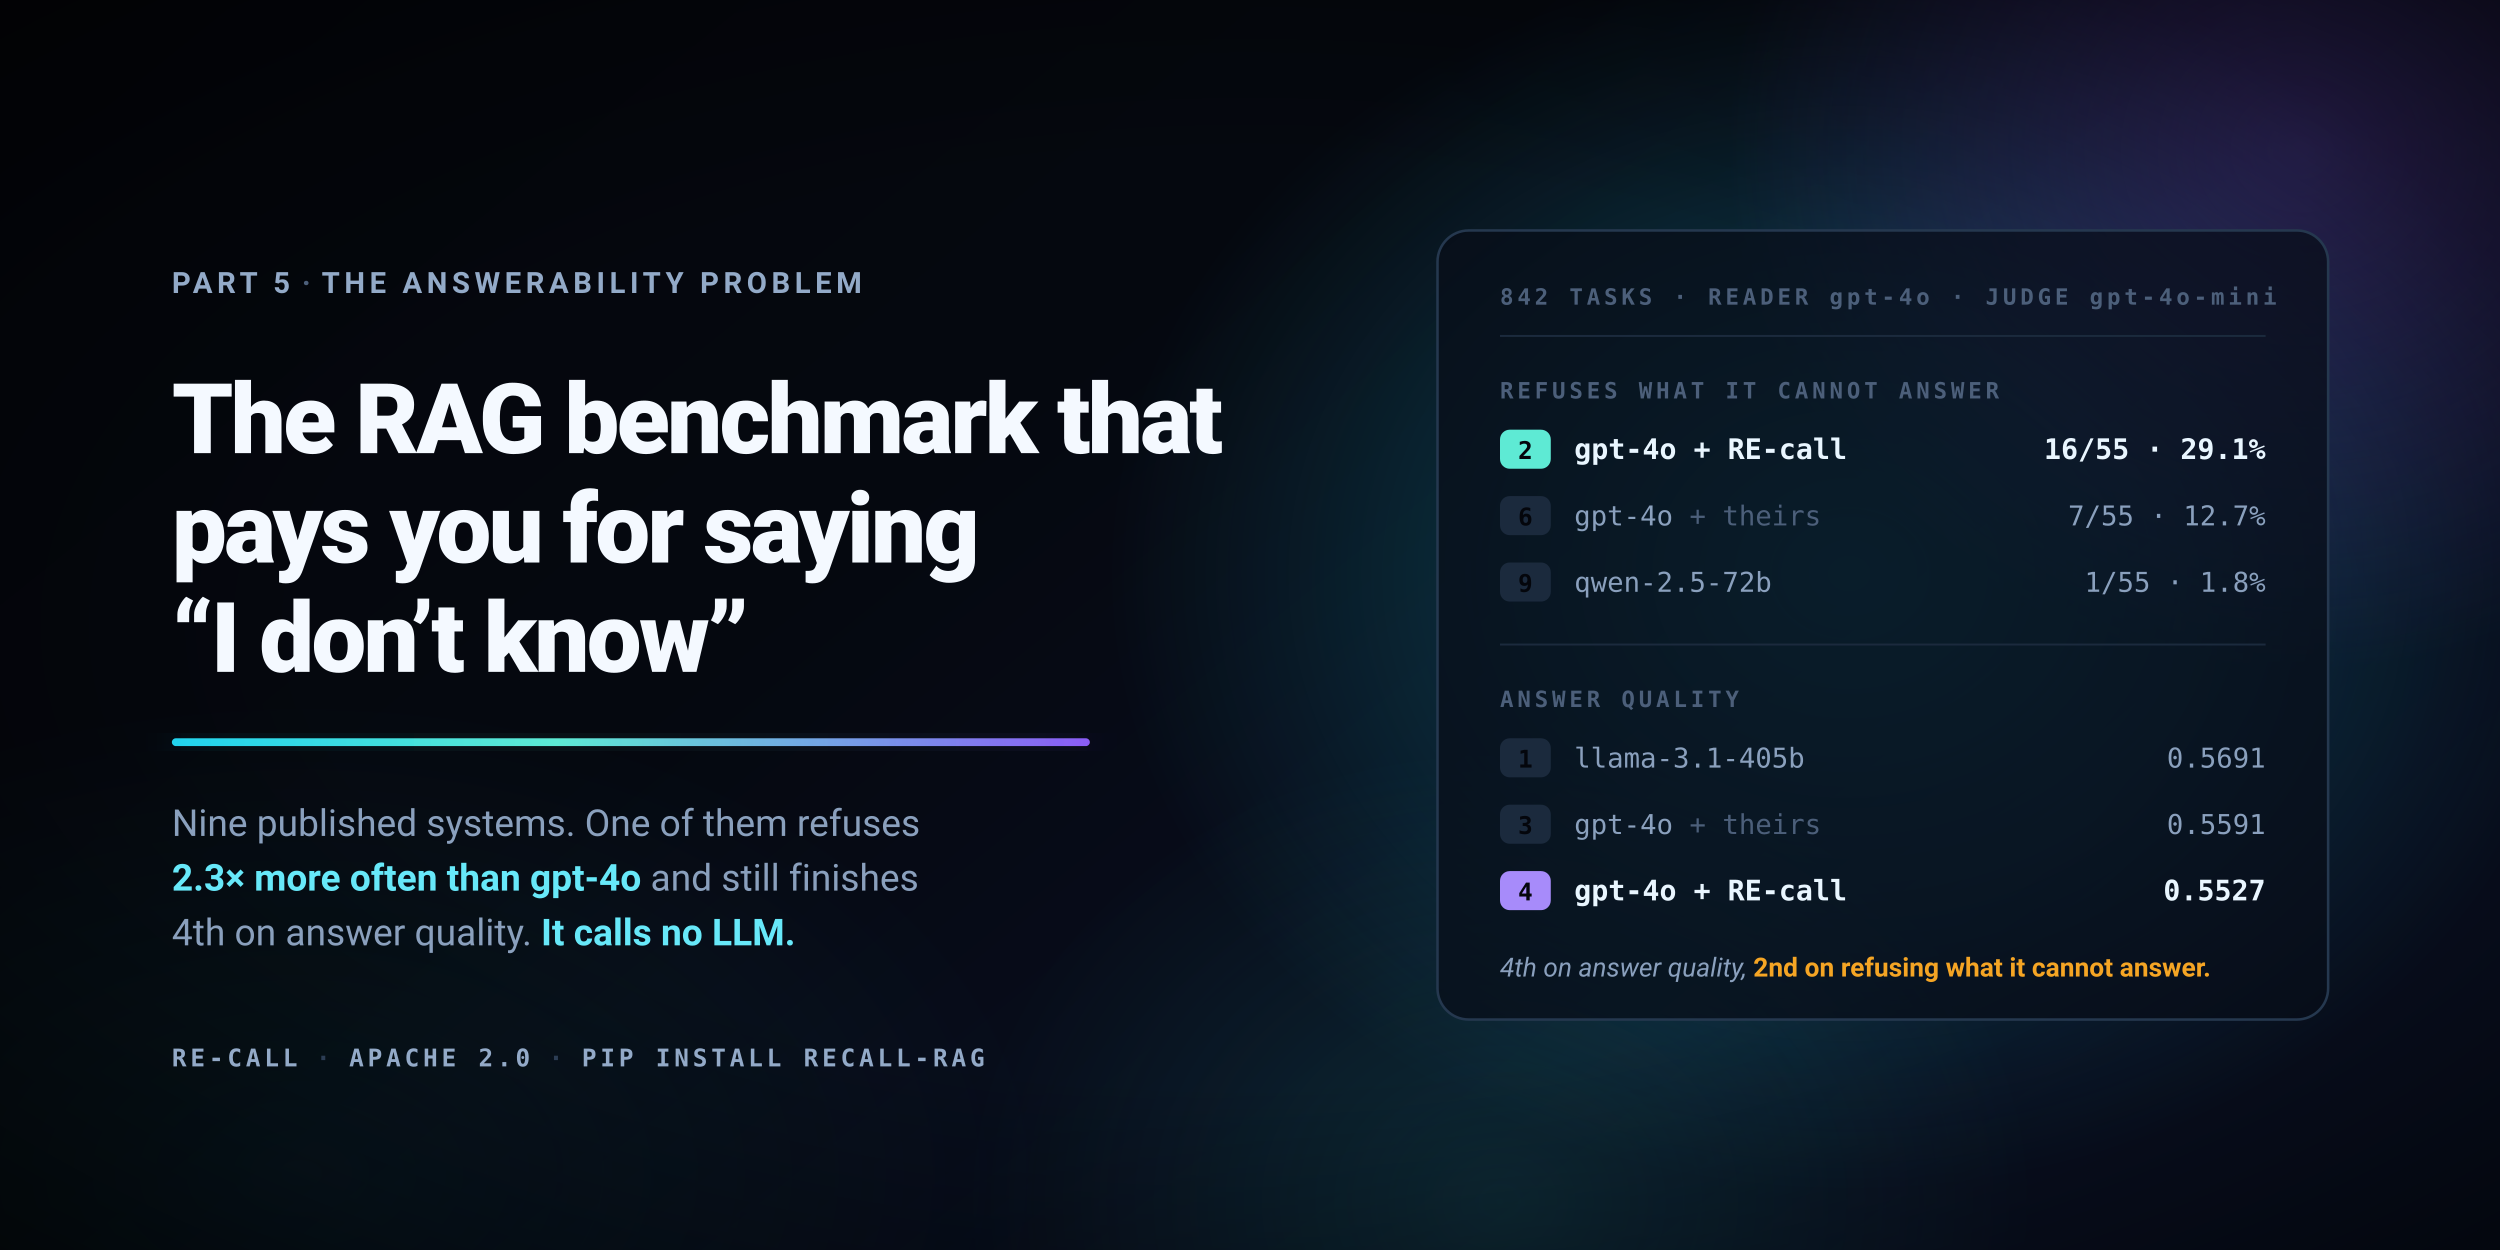
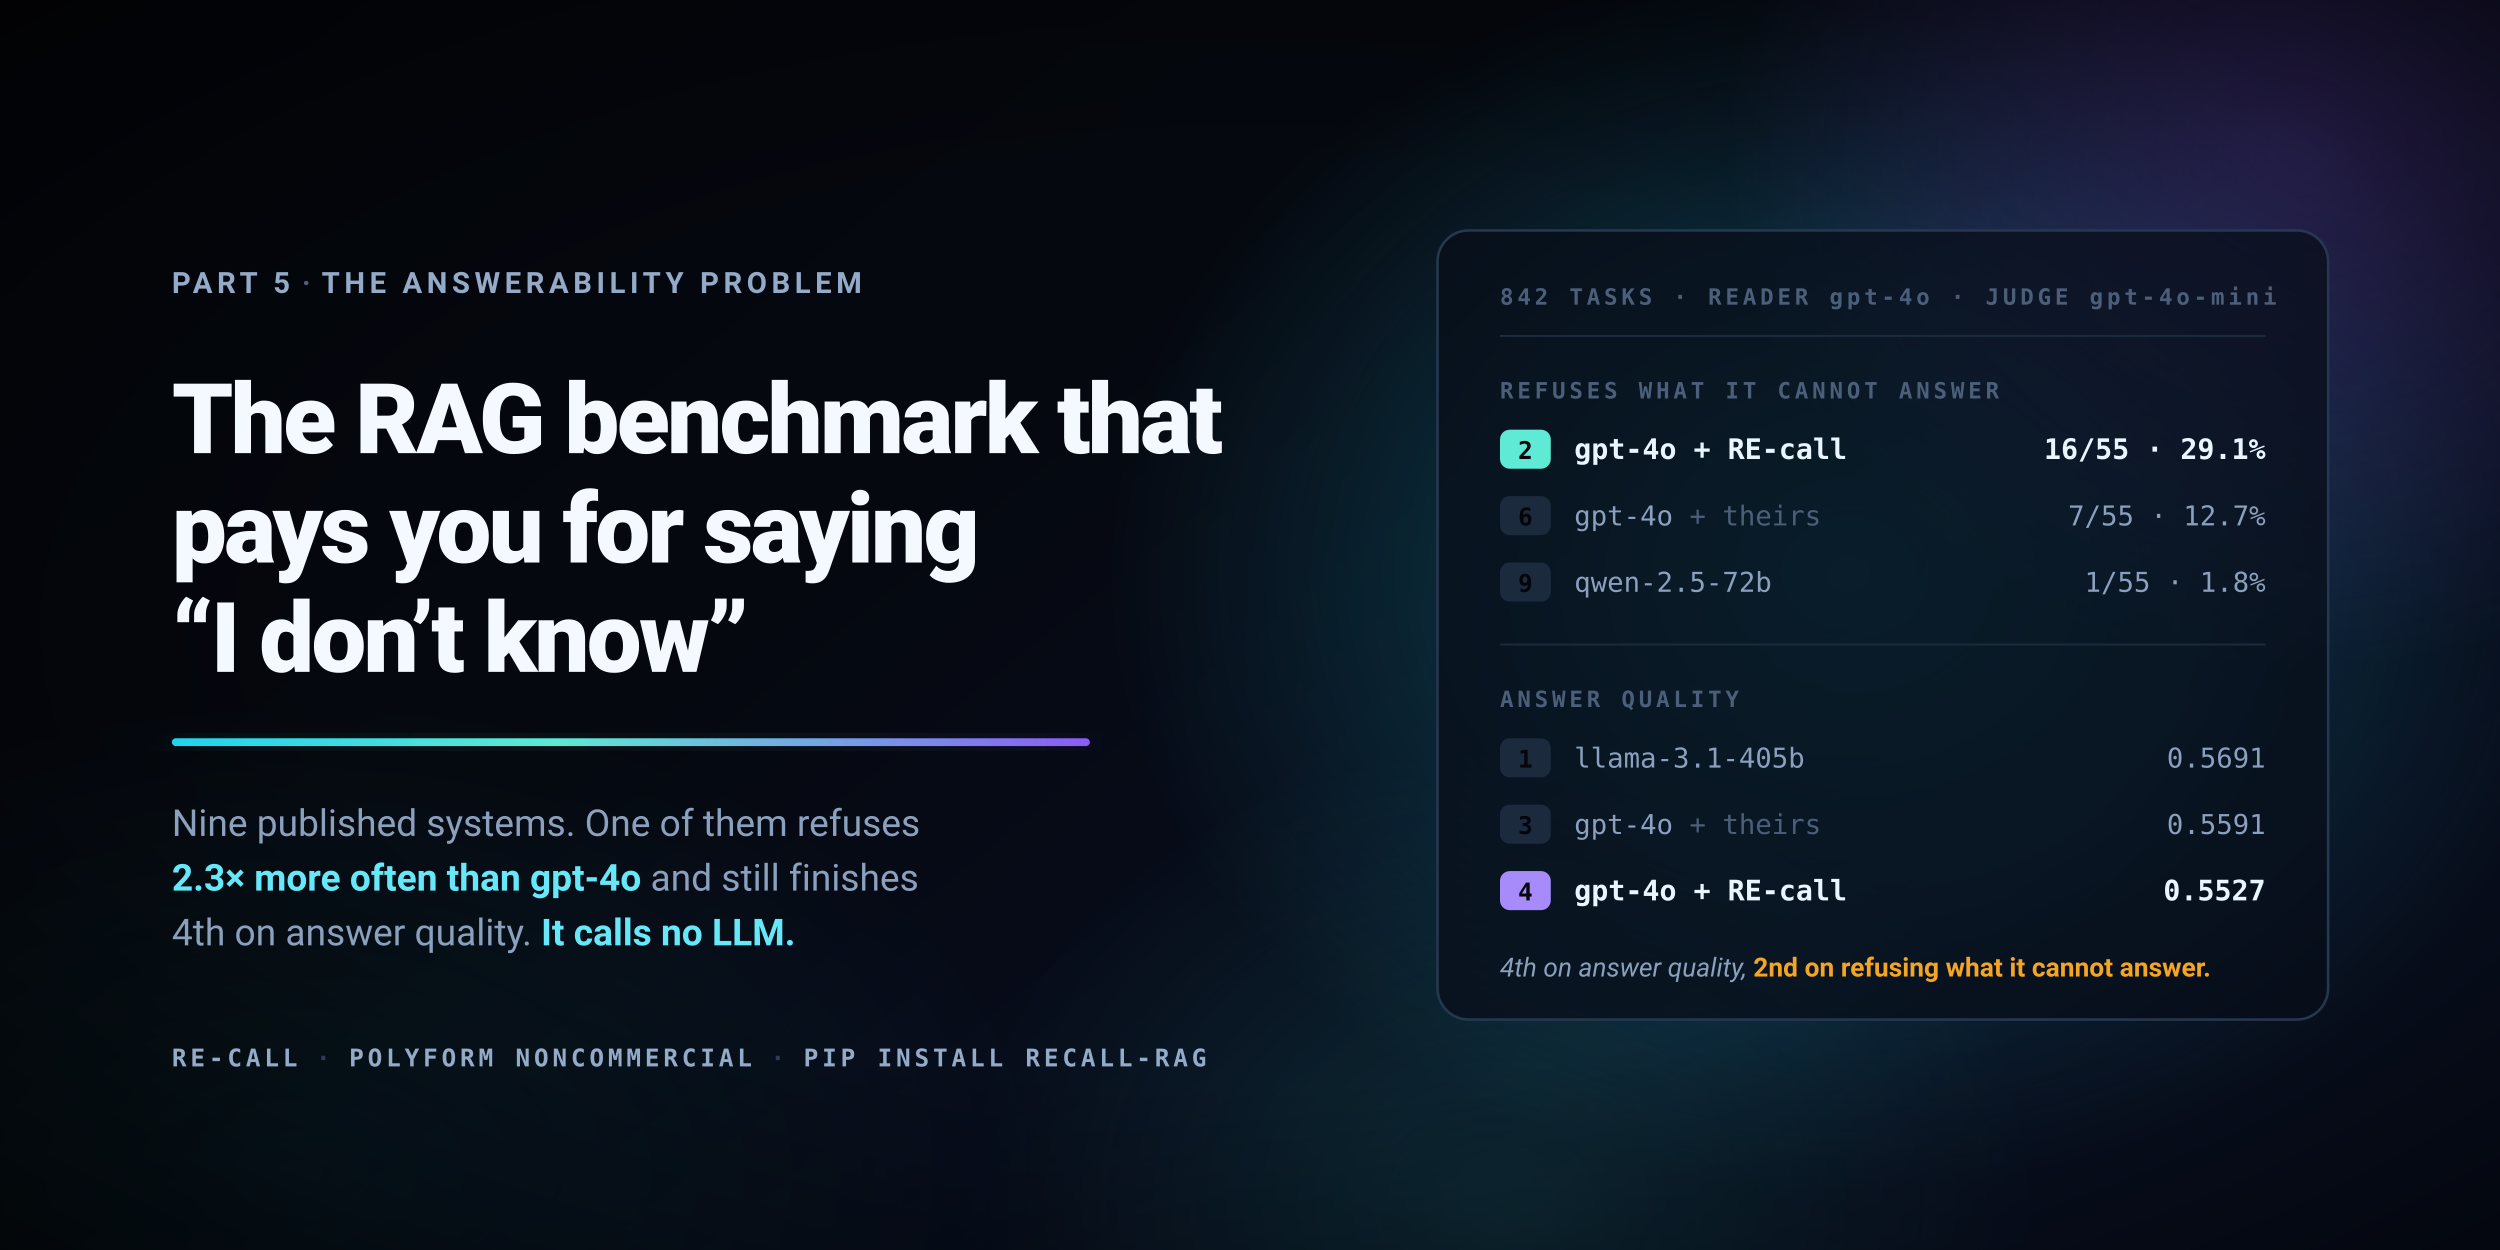
<svg xmlns="http://www.w3.org/2000/svg" viewBox="0 0 1280 640" width="1280" height="640" role="img" aria-labelledby="bt bd">
  <defs>
    <linearGradient id="bfield" x1="0" y1="0" x2="1" y2="0.62">
      <stop offset="0%" stop-color="#04060c" />
      <stop offset="44%" stop-color="#05080f" />
      <stop offset="68%" stop-color="#070c1a" />
      <stop offset="100%" stop-color="#0a1226" />
    </linearGradient>
    <radialGradient id="bCyan" cx="0.5" cy="0.5" r="0.5">
      <stop offset="0%" stop-color="#22d3ee" stop-opacity="0.30" />
      <stop offset="68%" stop-color="#22d3ee" stop-opacity="0" />
    </radialGradient>
    <radialGradient id="bViolet" cx="0.5" cy="0.5" r="0.5">
      <stop offset="0%" stop-color="#8b5cf6" stop-opacity="0.34" />
      <stop offset="70%" stop-color="#8b5cf6" stop-opacity="0" />
    </radialGradient>
    <radialGradient id="bTeal" cx="0.5" cy="0.5" r="0.5">
      <stop offset="0%" stop-color="#2dd4bf" stop-opacity="0.14" />
      <stop offset="72%" stop-color="#2dd4bf" stop-opacity="0" />
    </radialGradient>
    <radialGradient id="bVig" cx="0.5" cy="0.5" r="0.7">
      <stop offset="52%" stop-color="#000000" stop-opacity="0" />
      <stop offset="100%" stop-color="#000000" stop-opacity="0.62" />
    </radialGradient>
    <linearGradient id="brule" x1="0" y1="0" x2="1" y2="0">
      <stop offset="0%" stop-color="#22d3ee" />
      <stop offset="42%" stop-color="#5eead4" />
      <stop offset="100%" stop-color="#8b5cf6" />
    </linearGradient>
    <filter id="bglow" x="-60%" y="-60%" width="220%" height="220%">
      <feGaussianBlur stdDeviation="10" />
    </filter>
    <style>
      .sans { font-family:-apple-system,"Segoe UI",Roboto,Helvetica,Arial,sans-serif; }
      .mono { font-family:ui-monospace,"SF Mono","Cascadia Mono",Menlo,Consolas,monospace; }
      .kick { font-size:15px; font-weight:600; letter-spacing:.155em; fill:#93aac8; }
      .kdim { fill:#4c5f7a; }
      .h1   { font-size:50px; font-weight:800; letter-spacing:-.028em; fill:#f4f9ff; }
      .sub  { font-size:19px; font-weight:400; fill:#8aa0bd; }
      .subb { font-weight:700; fill:#67e8f9; }
      .cardK{ font-size:11.5px; font-weight:700; letter-spacing:.17em; fill:#4c5f7a; }
      .rowL { font-size:14px; fill:#8aa0bd; }
      .rowV { font-size:14.5px; font-weight:700; fill:#e9f6ff; }
      .rank { font-size:12.5px; font-weight:700; fill:#04060c; }
      .claim{ font-size:13.5px; font-style:italic; fill:#8aa0bd; }
    </style>
  </defs>
  <rect width="1280" height="640" fill="url(#bfield)" />
  <ellipse cx="947" cy="294" rx="560" ry="460" fill="url(#bCyan)" />
  <ellipse cx="1178" cy="77" rx="420" ry="380" fill="url(#bViolet)" />
  <ellipse cx="768" cy="614" rx="380" ry="320" fill="url(#bTeal)" />
  <ellipse cx="154" cy="602" rx="560" ry="360" fill="url(#bCyan)" opacity=".25" />
  <rect width="1280" height="640" fill="url(#bVig)" />
  <text x="88" y="150" class="sans kick">PART 5 <tspan class="kdim">·</tspan> THE ANSWERABILITY PROBLEM</text>
  <text x="88" y="232" class="sans h1">The RAG benchmark that</text>
  <text x="88" y="288" class="sans h1">pays you for saying</text>
  <text x="88" y="344" class="sans h1">“I don’t know”</text>
  <rect x="88" y="378" width="470" height="4" rx="2" fill="url(#brule)" />
  <rect x="88" y="378" width="470" height="4" rx="2" fill="url(#brule)" filter="url(#bglow)" opacity=".75" />
  <text x="88" y="428" class="sans sub">Nine published systems. One of them refuses</text>
  <text x="88" y="456" class="sans sub">
    <tspan class="subb">2.3× more often than gpt-4o</tspan> and still finishes</text>
  <text x="88" y="484" class="sans sub">4th on answer quality. <tspan class="subb">It calls no LLM.</tspan>
  </text>
-   <text x="88" y="546" class="mono kick" fill="#4c5f7a" style="font-size:12.5px">RE‑CALL <tspan fill="#2c3d54">·</tspan> APACHE 2.0 <tspan fill="#2c3d54">·</tspan> PIP INSTALL RECALL‑RAG</text>
+   <text x="88" y="546" class="mono kick" fill="#4c5f7a" style="font-size:12.5px">RE‑CALL <tspan fill="#2c3d54">·</tspan> POLYFORM NONCOMMERCIAL <tspan fill="#2c3d54">·</tspan> PIP INSTALL RECALL‑RAG</text>
  <rect x="736" y="118" width="456" height="404" rx="16" fill="#070d18" fill-opacity=".72" stroke="#25384f" stroke-width="1.3" />
  <text x="768" y="156" class="mono cardK">842 TASKS · READER gpt-4o · JUDGE gpt-4o-mini</text>
  <line x1="768" y1="172" x2="1160" y2="172" stroke="#1b2a3d" />
  <text x="768" y="204" class="mono cardK" fill="#5eead4">REFUSES WHAT IT CANNOT ANSWER</text>
  <rect x="768" y="220" width="26" height="20" rx="5" fill="#5eead4" />
  <text x="781" y="235" class="mono rank" text-anchor="middle">2</text>
  <text x="806" y="235" class="mono rowV" fill="#e9f6ff">gpt-4o + RE-call</text>
  <text x="1160" y="235" class="mono rowV" fill="#5eead4" text-anchor="end">16/55 · 29.1%</text>
  <rect x="768" y="254" width="26" height="20" rx="5" fill="#1b2a3d" />
  <text x="781" y="269" class="mono rank" text-anchor="middle" fill="#7d93b2">6</text>
  <text x="806" y="269" class="mono rowL">gpt-4o <tspan fill="#4c5f7a">+ theirs</tspan>
  </text>
  <text x="1160" y="269" class="mono rowL" text-anchor="end">7/55 · 12.7%</text>
  <rect x="768" y="288" width="26" height="20" rx="5" fill="#1b2a3d" />
  <text x="781" y="303" class="mono rank" text-anchor="middle" fill="#7d93b2">9</text>
  <text x="806" y="303" class="mono rowL">qwen-2.5-72b</text>
  <text x="1160" y="303" class="mono rowL" text-anchor="end">1/55 · 1.8%</text>
  <line x1="768" y1="330" x2="1160" y2="330" stroke="#1b2a3d" />
  <text x="768" y="362" class="mono cardK" fill="#8b5cf6">ANSWER QUALITY</text>
  <rect x="768" y="378" width="26" height="20" rx="5" fill="#1b2a3d" />
  <text x="781" y="393" class="mono rank" text-anchor="middle" fill="#7d93b2">1</text>
  <text x="806" y="393" class="mono rowL">llama-3.1-405b</text>
  <text x="1160" y="393" class="mono rowL" text-anchor="end">0.5691</text>
  <rect x="768" y="412" width="26" height="20" rx="5" fill="#1b2a3d" />
  <text x="781" y="427" class="mono rank" text-anchor="middle" fill="#7d93b2">3</text>
  <text x="806" y="427" class="mono rowL">gpt-4o <tspan fill="#4c5f7a">+ theirs</tspan>
  </text>
  <text x="1160" y="427" class="mono rowL" text-anchor="end">0.5591</text>
  <rect x="768" y="446" width="26" height="20" rx="5" fill="#a78bfa" />
  <text x="781" y="461" class="mono rank" text-anchor="middle">4</text>
  <text x="806" y="461" class="mono rowV" fill="#e9f6ff">gpt-4o + RE-call</text>
  <text x="1160" y="461" class="mono rowV" fill="#a78bfa" text-anchor="end">0.5527</text>
  <text x="768" y="500" class="sans claim">4th on answer quality, <tspan fill="#f5a524" font-style="normal" font-weight="700">2nd on refusing what it cannot answer.</tspan>
  </text>
</svg>
